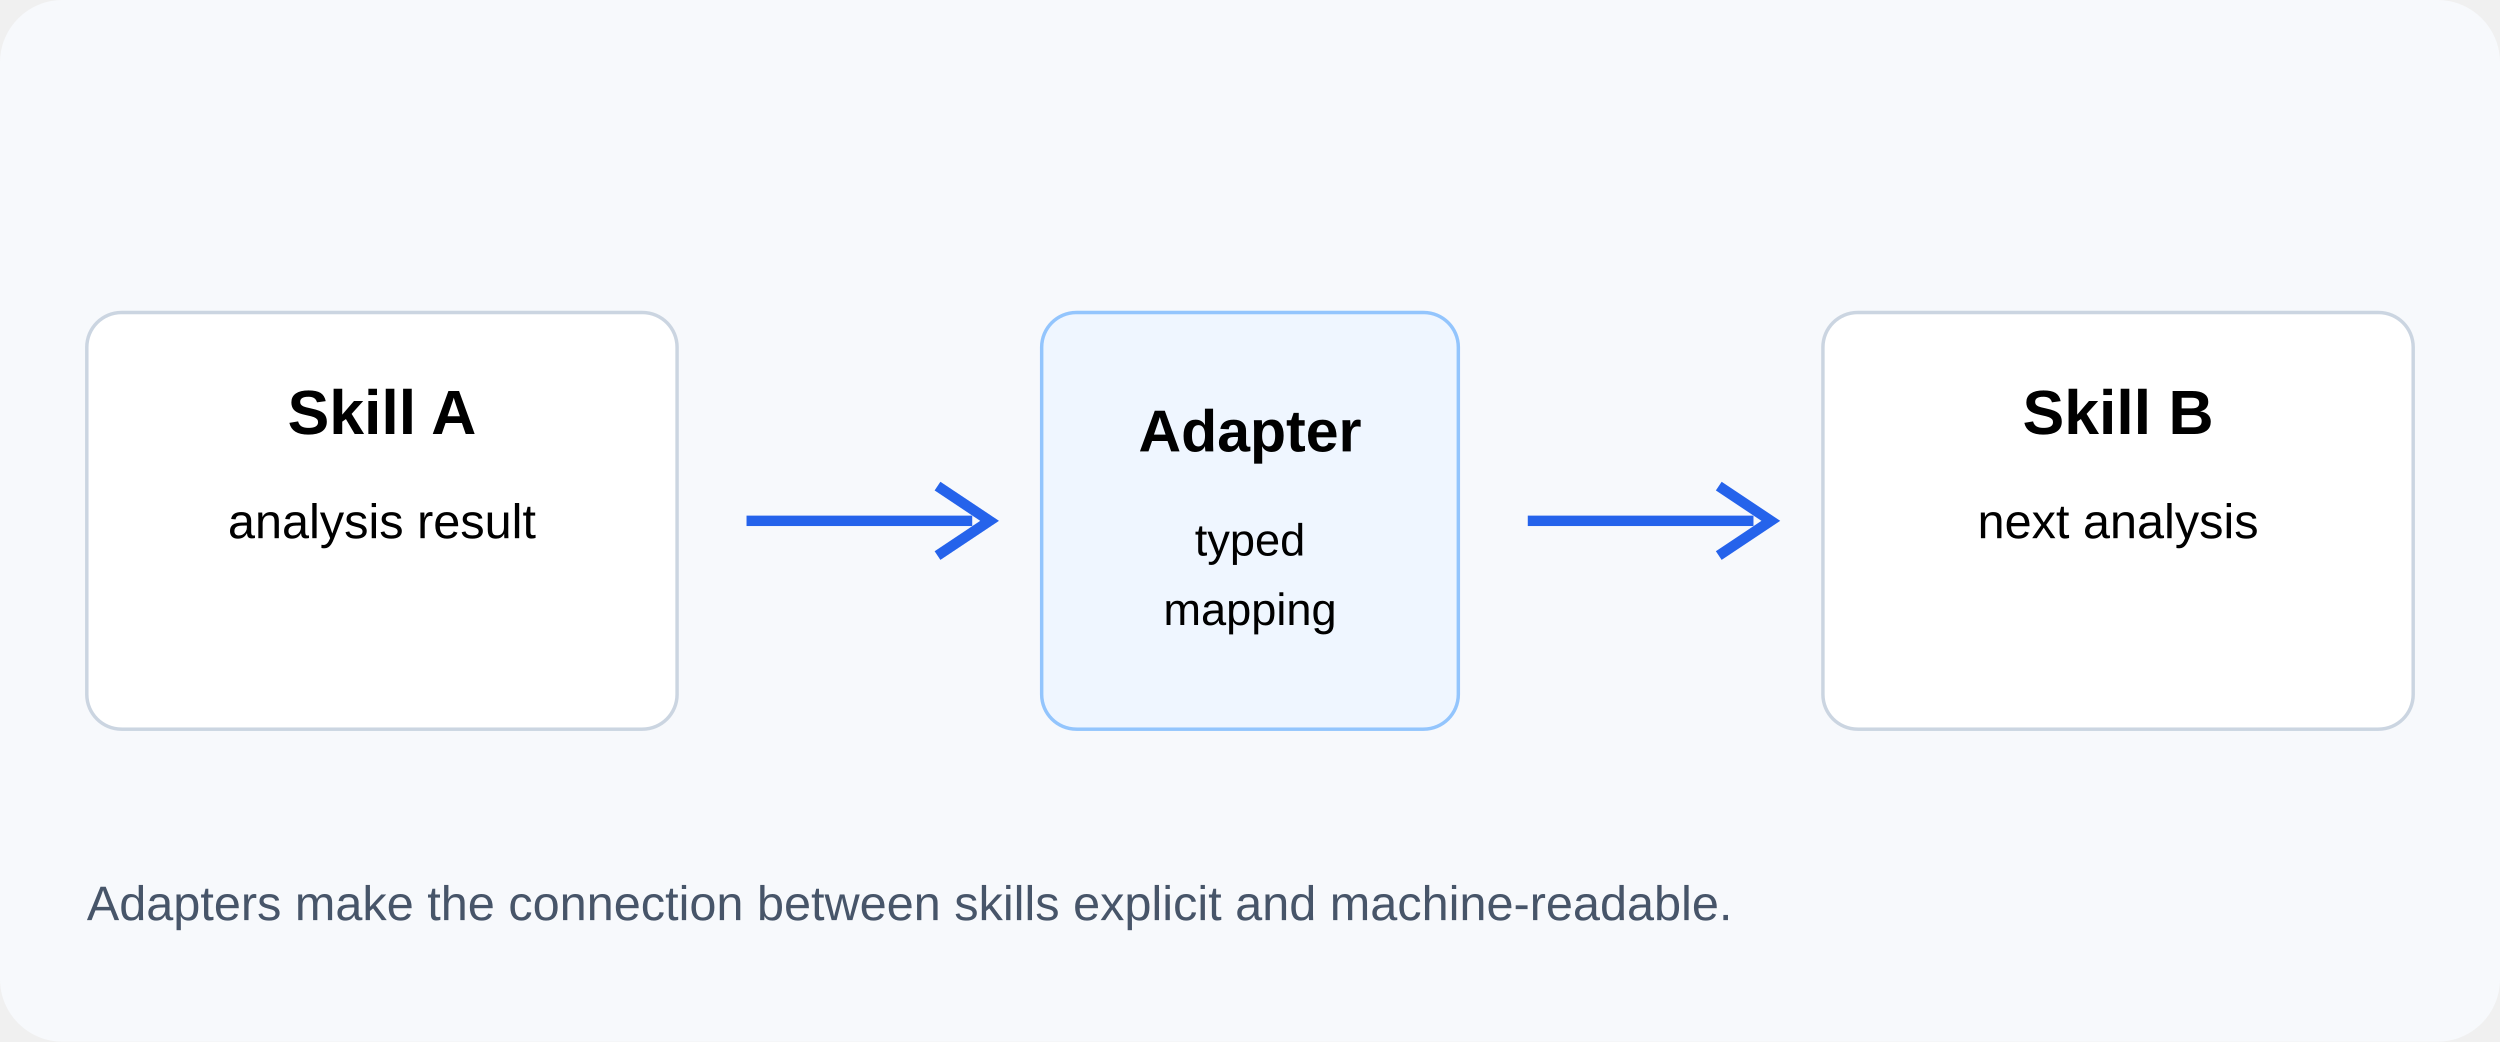
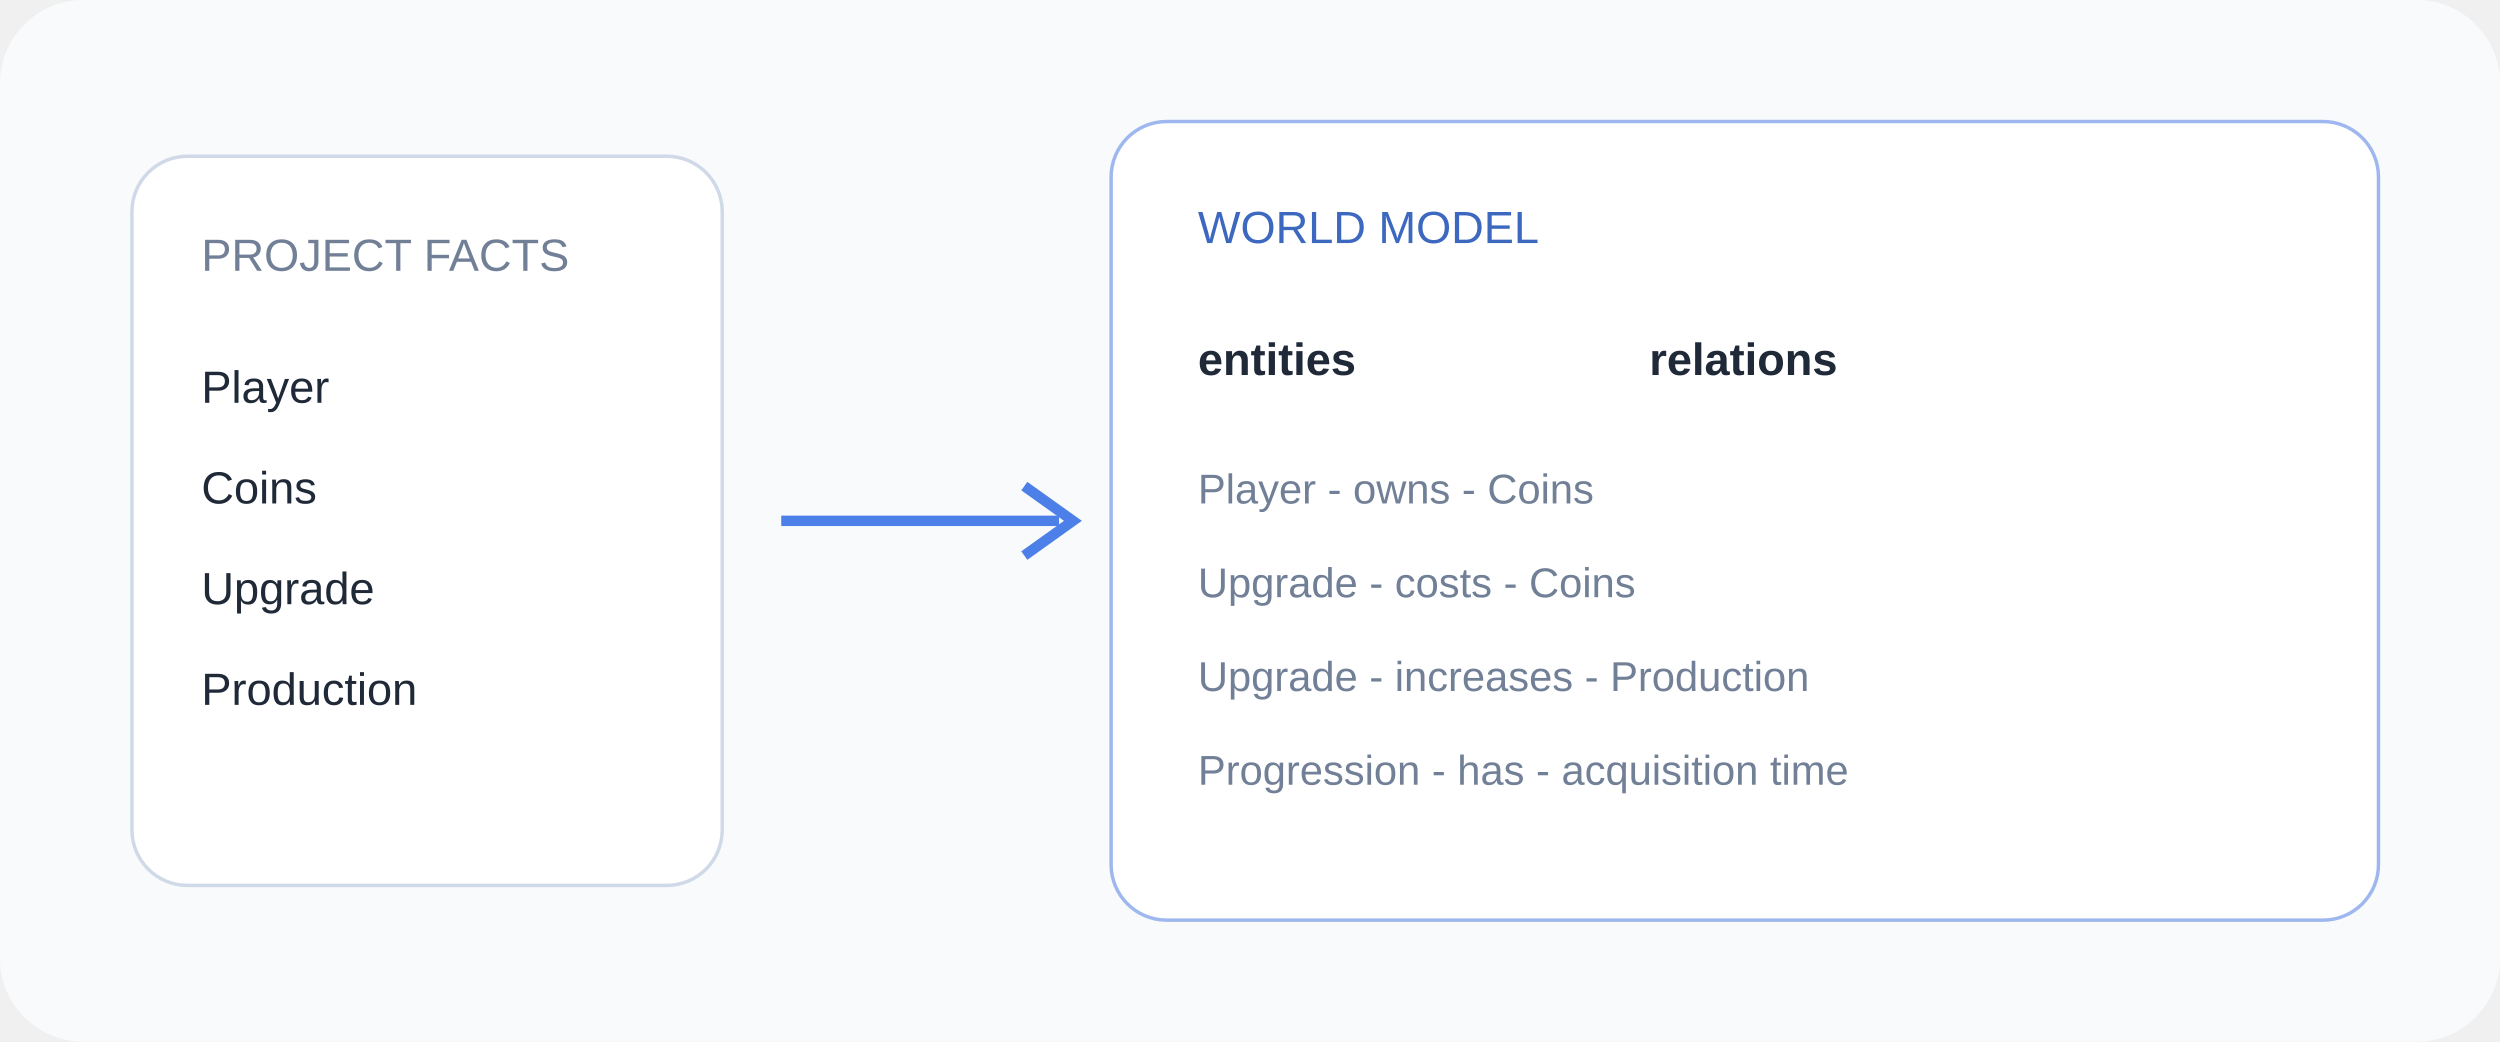
<svg xmlns="http://www.w3.org/2000/svg" viewBox="0 0 720 300">
-   <rect width="720" height="300" rx="18" fill="#f7f9fc" />
-   <rect x="25" y="90" width="170" height="120" rx="10" fill="#fff" stroke="#cbd5e1" />
-   <text x="110" y="125" text-anchor="middle" font-family="Arial" font-size="18" font-weight="700">Skill A</text>
-   <text x="110" y="155" text-anchor="middle" font-family="Arial" font-size="14">analysis result</text>
-   <path d="M215 150h65" stroke="#2563eb" stroke-width="3" />
-   <path d="M270 140l15 10-15 10" fill="none" stroke="#2563eb" stroke-width="3" />
-   <rect x="300" y="90" width="120" height="120" rx="10" fill="#eff6ff" stroke="#93c5fd" />
-   <text x="360" y="130" text-anchor="middle" font-family="Arial" font-size="17" font-weight="700">Adapter</text>
-   <text x="360" y="160" text-anchor="middle" font-family="Arial" font-size="13">typed</text>
-   <text x="360" y="180" text-anchor="middle" font-family="Arial" font-size="13">mapping</text>
-   <path d="M440 150h65" stroke="#2563eb" stroke-width="3" />
-   <path d="M495 140l15 10-15 10" fill="none" stroke="#2563eb" stroke-width="3" />
-   <rect x="525" y="90" width="170" height="120" rx="10" fill="#fff" stroke="#cbd5e1" />
-   <text x="610" y="125" text-anchor="middle" font-family="Arial" font-size="18" font-weight="700">Skill B</text>
-   <text x="610" y="155" text-anchor="middle" font-family="Arial" font-size="14">next analysis</text>
-   <text x="25" y="265" font-family="Arial" font-size="14" fill="#475569">Adapters make the connection between skills explicit and machine-readable.</text>
+   <rect width="720" height="300" rx="24" fill="#f8fafc" />
+   <g font-family="Arial,sans-serif">
+     <rect x="38" y="45" width="170" height="210" rx="16" fill="#fff" stroke="#cfd9e8" />
+     <text x="58" y="78" font-size="13" fill="#718096">PROJECT FACTS</text>
+     <text x="58" y="116" font-size="13" fill="#1f2937">Player</text>
+     <text x="58" y="145" font-size="13" fill="#1f2937">Coins</text>
+     <text x="58" y="174" font-size="13" fill="#1f2937">Upgrade</text>
+     <text x="58" y="203" font-size="13" fill="#1f2937">Production</text>
+     <path d="M225 150h80" stroke="#4d7fe8" stroke-width="3" />
+     <path d="m295 140 14 10-14 10" fill="none" stroke="#4d7fe8" stroke-width="3" />
+     <rect x="320" y="35" width="365" height="230" rx="16" fill="#fff" stroke="#9eb8ef" />
+     <text x="345" y="70" font-size="13" fill="#3d68c0">WORLD MODEL</text>
+     <text x="345" y="108" font-size="13" font-weight="700" fill="#1f2937">entities</text>
+     <text x="475" y="108" font-size="13" font-weight="700" fill="#1f2937">relations</text>
+     <text x="345" y="145" font-size="12" fill="#718096">Player - owns - Coins</text>
+     <text x="345" y="172" font-size="12" fill="#718096">Upgrade - costs - Coins</text>
+     <text x="345" y="199" font-size="12" fill="#718096">Upgrade - increases - Production</text>
+     <text x="345" y="226" font-size="12" fill="#718096">Progression - has - acquisition time</text>
+   </g>
</svg>
